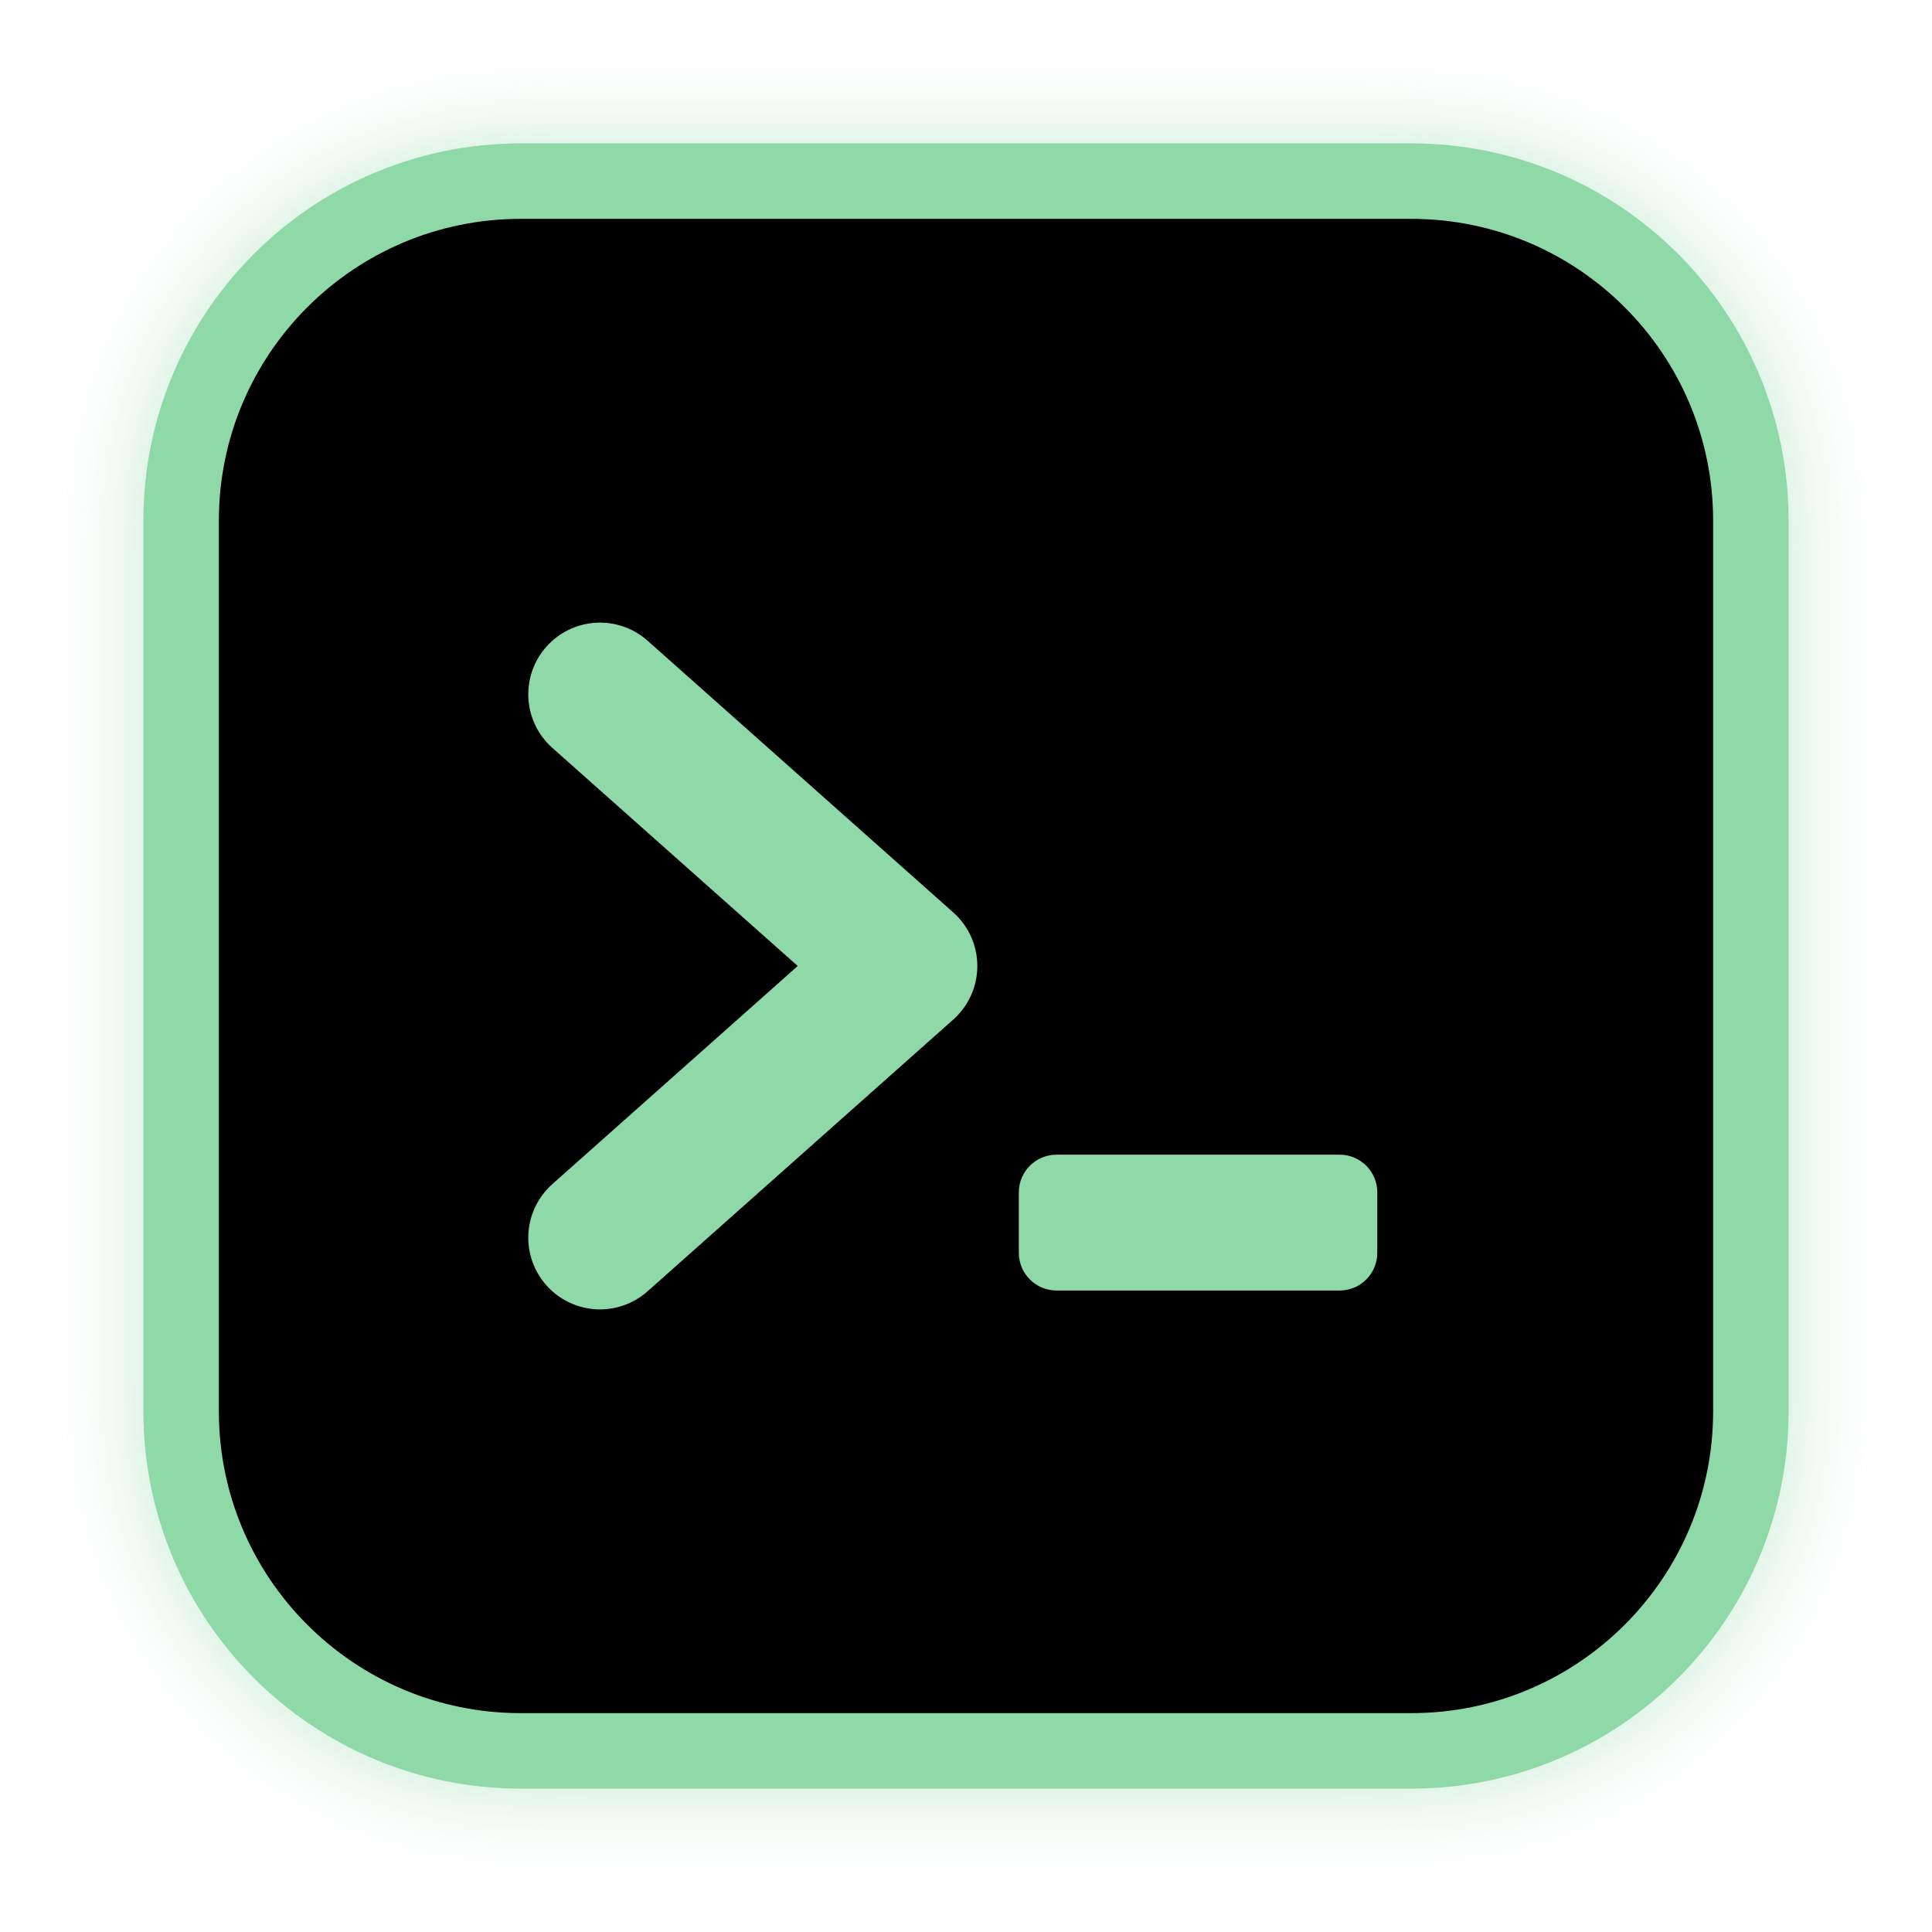
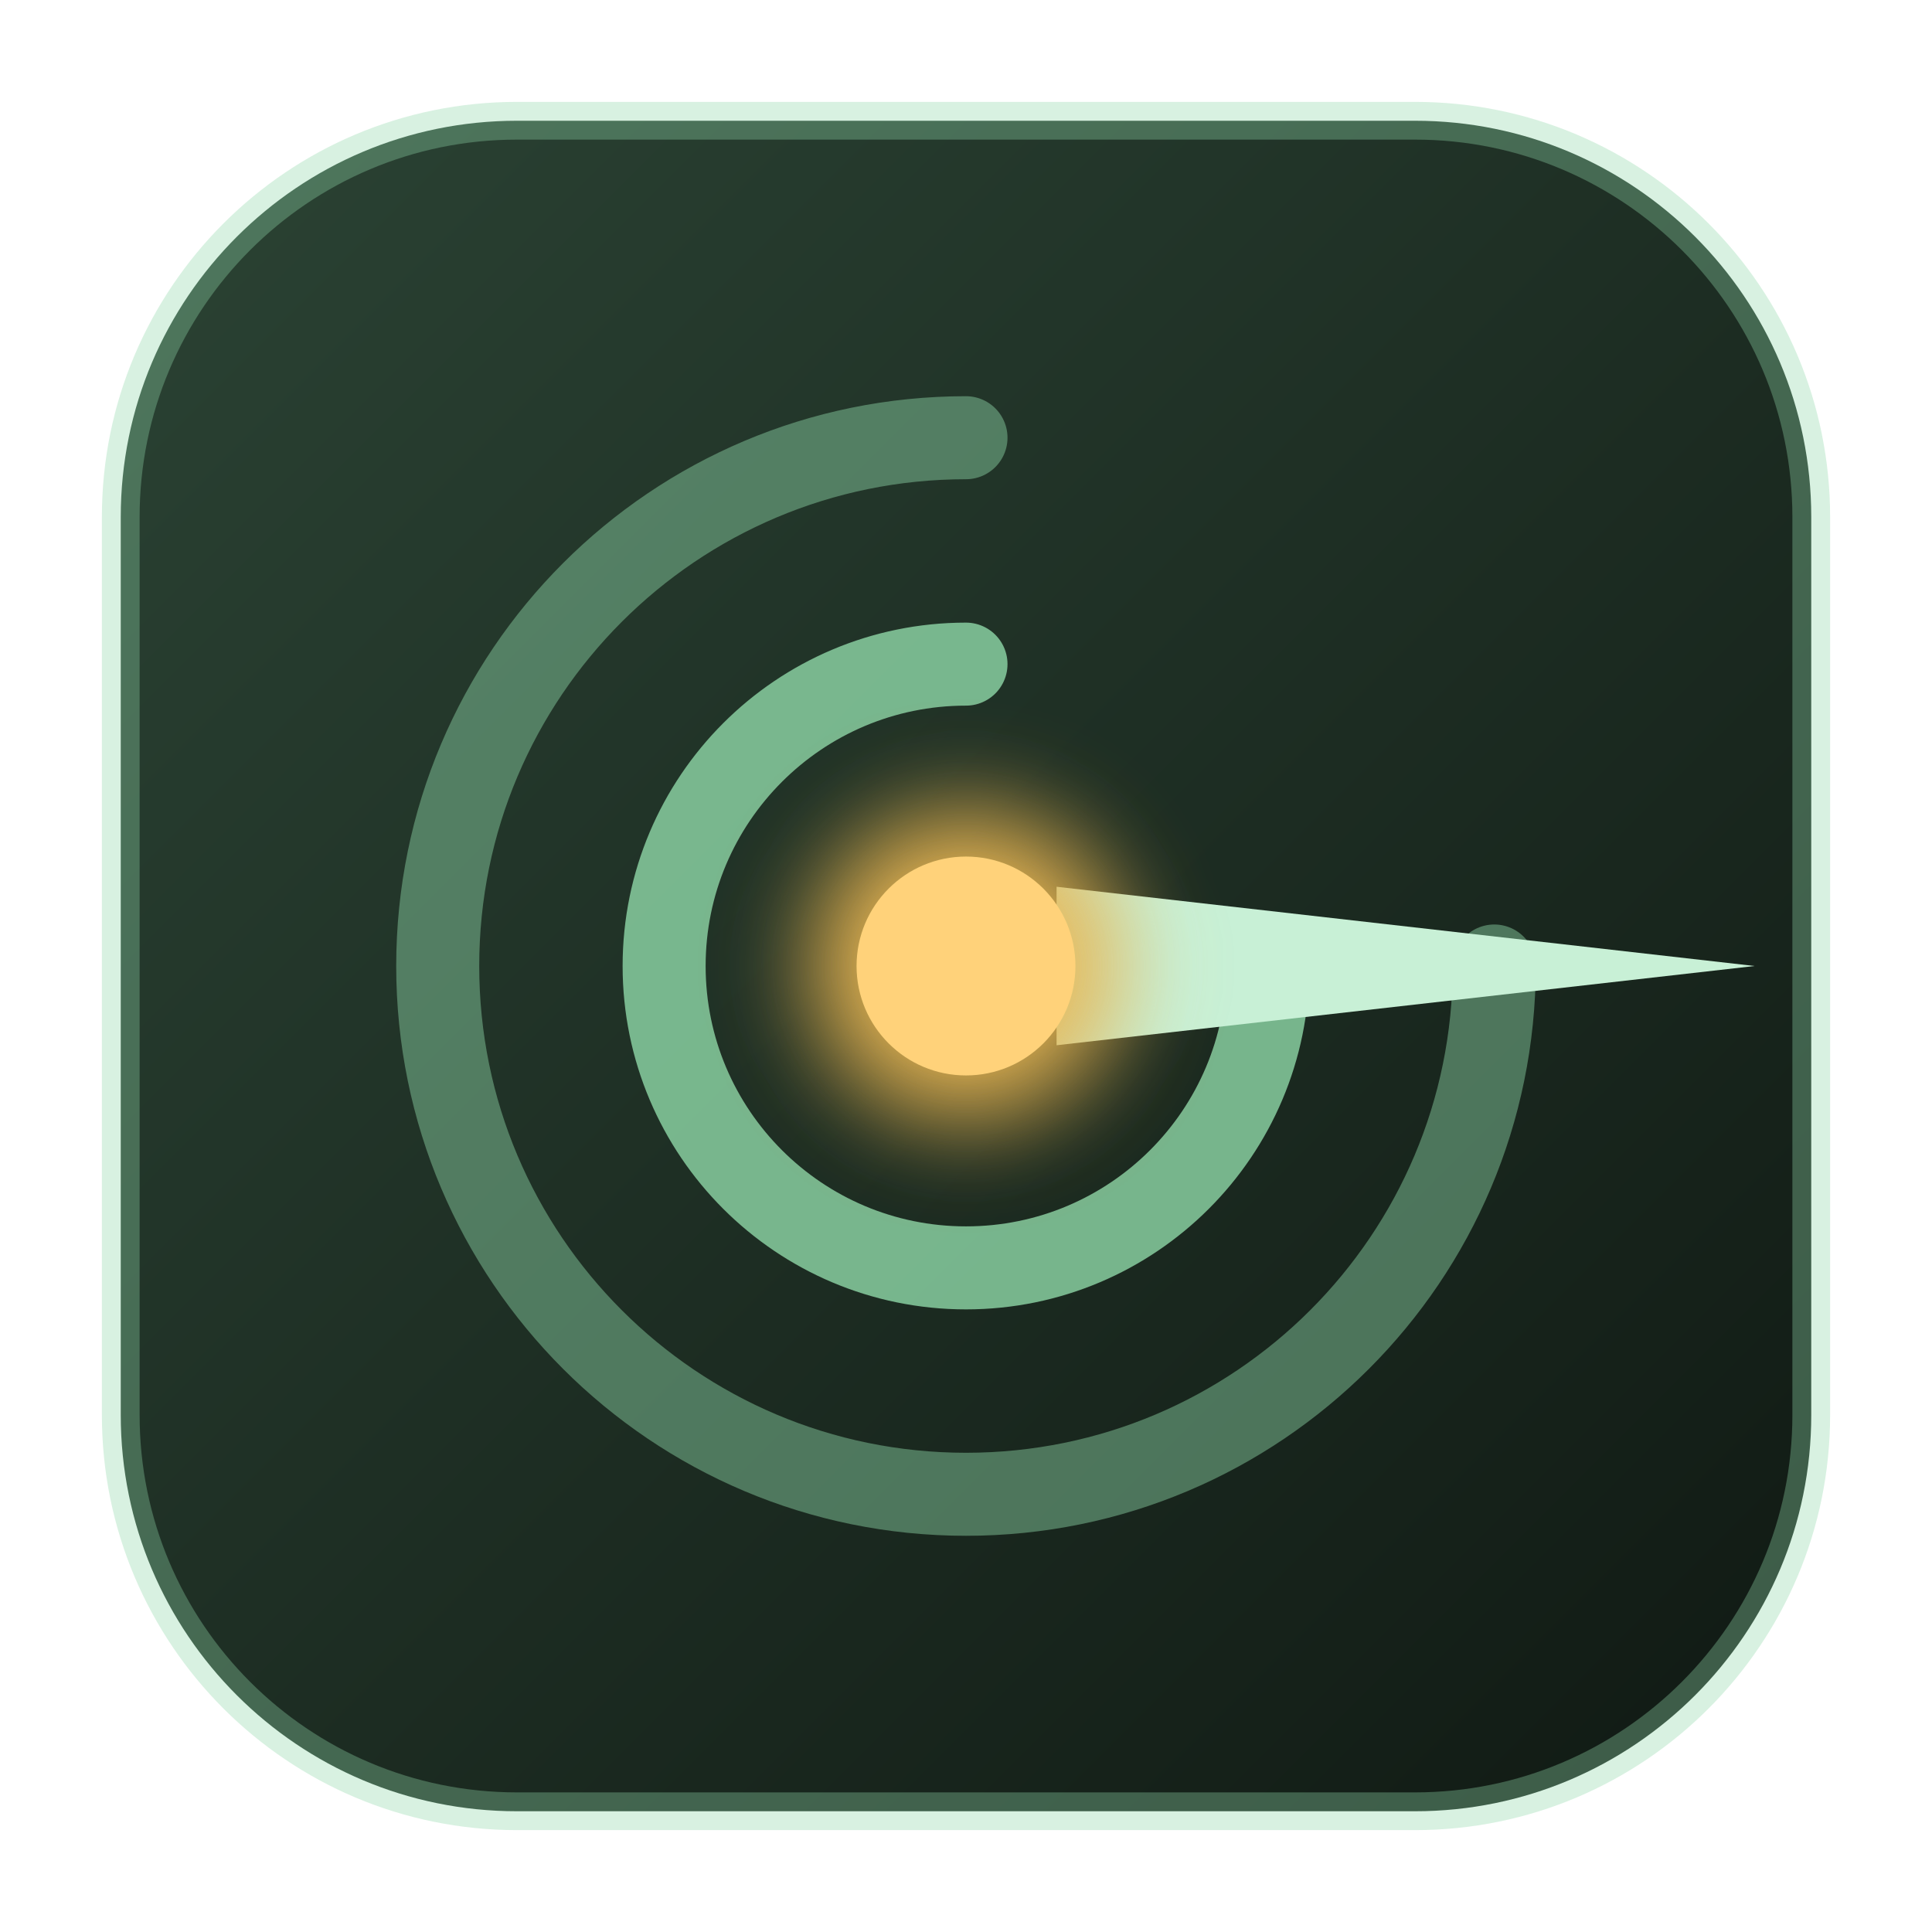
<svg xmlns="http://www.w3.org/2000/svg" width="1024" height="1024" viewBox="0 0 1024 1024">
  <defs>
-     <filter id="glow" x="-15%" y="-15%" width="130%" height="130%">
-       <feGaussianBlur stdDeviation="22" />
+     <linearGradient id="bg" x1="0" y1="0" x2="1" y2="1">
+       <stop offset="0" stop-color="#2b4334" />
+       <stop offset="1" stop-color="#101913" />
+     </linearGradient>
+     <radialGradient id="eyeGlow">
+       <stop offset="0" stop-color="#ffd27a" />
+       <stop offset="0.45" stop-color="#e6b450" />
+       <stop offset="1" stop-color="#e6b450" stop-opacity="0" />
+     </radialGradient>
+     <filter id="soft" x="-30%" y="-30%" width="160%" height="160%">
+       <feGaussianBlur stdDeviation="18" />
    </filter>
  </defs>
-   <rect x="96" y="96" width="832" height="832" rx="180" fill="none" stroke="#8fd8a8" stroke-width="44" opacity="0.5" filter="url(#glow)" />
-   <rect x="96" y="96" width="832" height="832" rx="180" fill="#000" stroke="#8fd8a8" stroke-width="40" />
-   <path d="M318 368 L480 512 L318 656" fill="none" stroke="#8fd8a8" stroke-width="76" stroke-linecap="round" stroke-linejoin="round" />
-   <rect x="540" y="612" width="190" height="72" rx="20" fill="#8fd8a8" />
+   <rect x="64" y="64" width="896" height="896" rx="210" fill="url(#bg)" stroke="#8fd8a8" stroke-opacity="0.35" stroke-width="20" />
+   <path d="M512 232 A280 280 0 1 0 792 512" fill="none" stroke="#8fd8a8" stroke-width="44" stroke-linecap="round" opacity="0.45" />
+   <path d="M512 352 A160 160 0 1 0 672 512" fill="none" stroke="#8fd8a8" stroke-width="44" stroke-linecap="round" opacity="0.8" />
+   <path d="M560 470 L930 512 L560 554 Z" fill="#c8f0d6" />
+   <circle cx="512" cy="512" r="110" fill="url(#eyeGlow)" filter="url(#soft)" />
+   <circle cx="512" cy="512" r="58" fill="#ffd27a" />
</svg>
